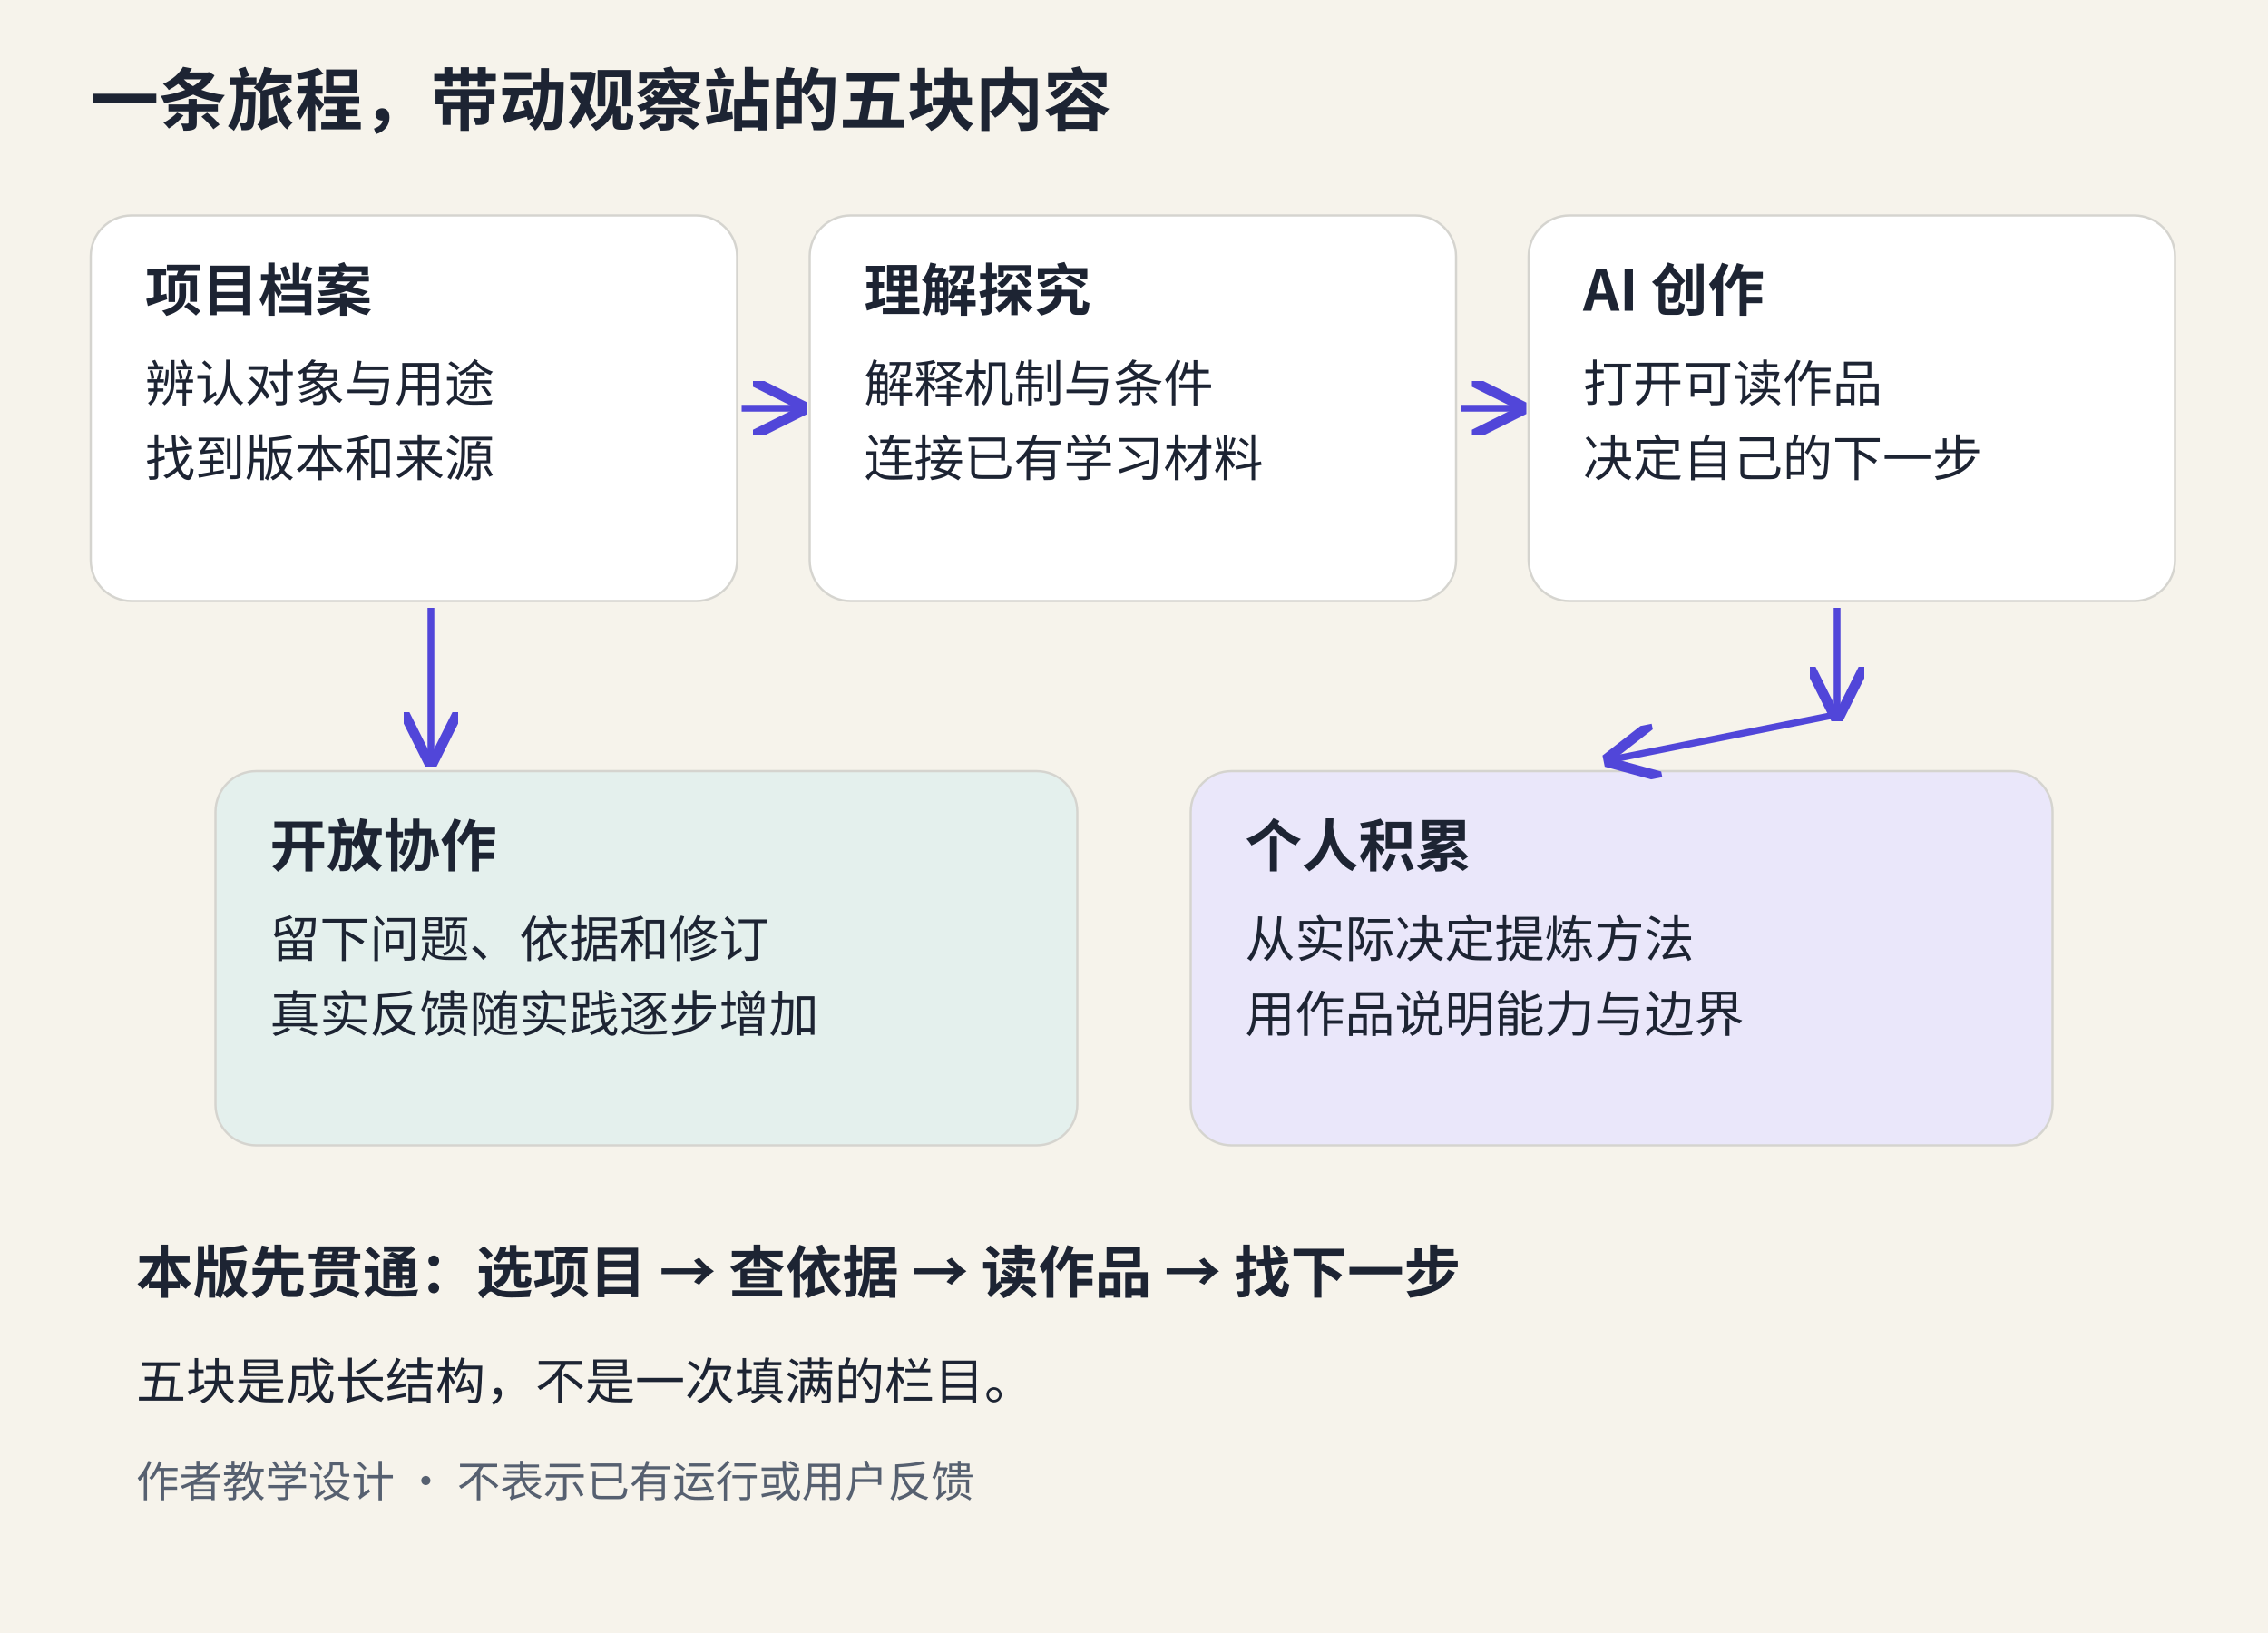
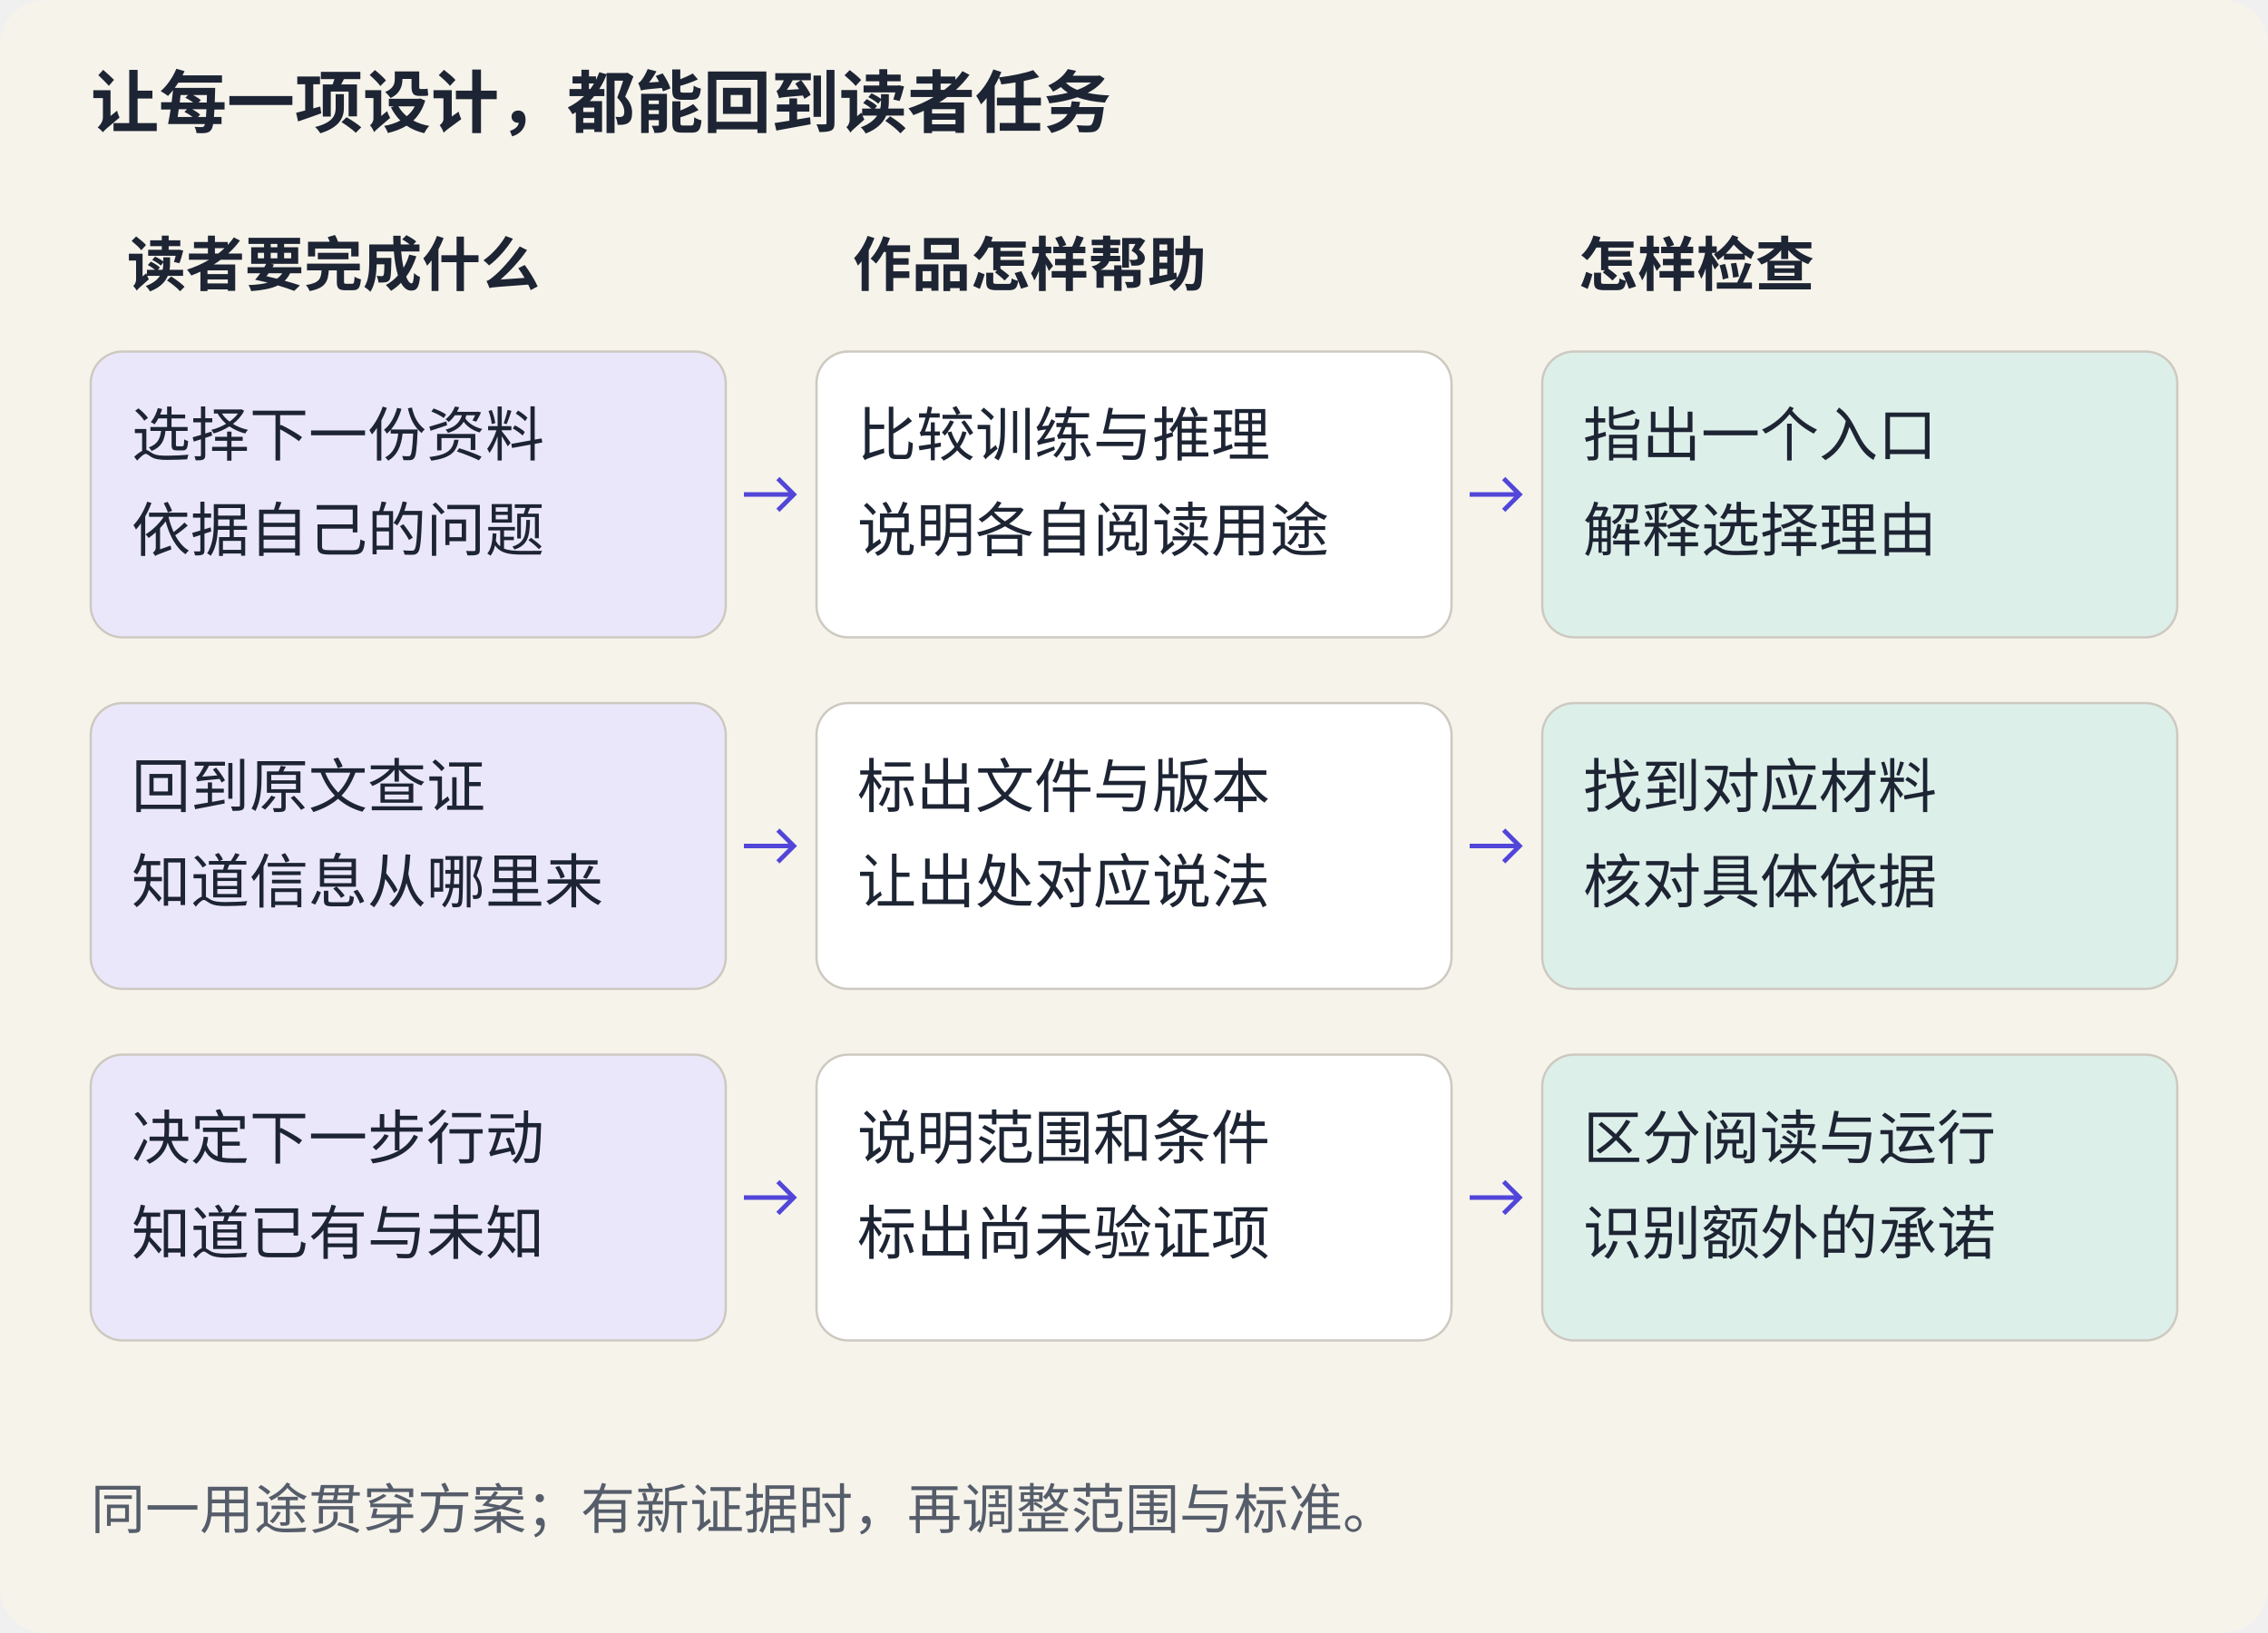
- <svg xmlns="http://www.w3.org/2000/svg" width="1000" height="720" viewBox="0 0 1000 720">
-   <rect width="1000" height="720" fill="#F6F3EB" />
-   <style>text{font-family:"Noto Sans CJK SC","Microsoft YaHei",sans-serif;fill:#1D2433}.t{font-size:30px;font-weight:700}.h{font-size:25px;font-weight:700}.b{font-size:22px}.n{font-size:19px;fill:#566070}</style>
-   <defs>
-     <marker id="arrow" markerWidth="8" markerHeight="8" refX="7" refY="4" orient="auto">
-       <path d="M0 0 L8 4 L0 8" fill="none" stroke="#5146D9" stroke-width="1.5" />
-     </marker>
-   </defs>
-   <text x="40" y="55" class="t">一条旅程，带动观察站的五块内容</text>
-   <rect x="40" y="95" width="285" height="170" rx="18" fill="#fff" stroke="#D5D4CF" />
-   <text x="64" y="137" class="h">项目档案</text>
-   <text x="64" y="177" class="b">辨认对象与用途</text>
-   <text x="64" y="210" class="b">找到版本和来源</text>
-   <rect x="357" y="95" width="285" height="170" rx="18" fill="#fff" stroke="#D5D4CF" />
-   <text x="381" y="137" class="h">理解探究</text>
-   <text x="381" y="177" class="b">解释机制与条件</text>
-   <text x="381" y="210" class="b">连接已有学习材料</text>
-   <rect x="674" y="95" width="285" height="170" rx="18" fill="#fff" stroke="#D5D4CF" />
-   <text x="698" y="137" class="h">AI 创作</text>
-   <text x="698" y="177" class="b">打开可读作品</text>
-   <text x="698" y="210" class="b">决定自己的下一步</text>
-   <path d="M327 180 L353 180" fill="none" stroke="#5146D9" stroke-width="3" marker-end="url(#arrow)" />
-   <path d="M644 180 L670 180" fill="none" stroke="#5146D9" stroke-width="3" marker-end="url(#arrow)" />
-   <rect x="95" y="340" width="380" height="165" rx="18" fill="#E4F0ED" stroke="#D5D4CF" />
-   <text x="119" y="382" class="h">开放协作</text>
-   <text x="119" y="422" class="b">留下问题、依据和修订</text>
-   <text x="119" y="455" class="b">真实反馈随实践逐步增加</text>
-   <rect x="525" y="340" width="380" height="165" rx="18" fill="#EAE7FA" stroke="#D5D4CF" />
-   <text x="549" y="382" class="h">个人积累</text>
-   <text x="549" y="422" class="b">从实际决定提炼方法</text>
-   <text x="549" y="455" class="b">用作品说明能力与边界</text>
-   <path d="M810 268 L810 315" fill="none" stroke="#5146D9" stroke-width="3" marker-end="url(#arrow)" />
-   <path d="M810 315 L710 335" fill="none" stroke="#5146D9" stroke-width="3" marker-end="url(#arrow)" />
-   <path d="M190 268 L190 335" fill="none" stroke="#5146D9" stroke-width="3" marker-end="url(#arrow)" />
-   <text x="60" y="570" class="h">本版先贯通：选项目 → 查依据 → 读作品 → 找下一步</text>
-   <text x="60" y="617" class="b">五块是成长结构，不是一次填满的栏目。</text>
-   <text x="60" y="660" class="n">作者教学设计 · 不表示已有运行或用户反馈</text>
+ <svg xmlns="http://www.w3.org/2000/svg" width="1000" height="720" viewBox="0 0 1000 720" role="img" aria-labelledby="title desc">
+   <rect width="1000" height="720" rx="20" fill="#F6F3EB" />
+   <g font-family="Noto Sans CJK SC, sans-serif" fill="#1D2433">
+     <text x="40" y="56" font-size="30" font-weight="700">让每一项设计，都能回到读者任务</text>
+     <text x="56" y="126" font-size="26" font-weight="700">读者要完成什么</text>
+     <text x="376" y="126" font-size="26" font-weight="700">作品怎样帮助</text>
+     <text x="696" y="126" font-size="26" font-weight="700">怎样检查</text>
+     <rect x="40" y="155" width="280" height="126" rx="14" fill="#EBE7FB" stroke="#CDC9C0" />
+     <text x="58" y="201" font-size="26">选择下一份资料</text>
+     <text x="58" y="243" font-size="26">依据自己的问题</text>
+     <path d="M 328 218 h 22 m -7 -7 l 7 7 -7 7" stroke="#5146D9" stroke-width="2" fill="none" />
+     <rect x="360" y="155" width="280" height="126" rx="14" fill="#FFFFFF" stroke="#CDC9C0" />
+     <text x="378" y="201" font-size="26">比较训练与推理</text>
+     <text x="378" y="243" font-size="26">说明各自阅读用途</text>
+     <path d="M 648 218 h 22 m -7 -7 l 7 7 -7 7" stroke="#5146D9" stroke-width="2" fill="none" />
+     <rect x="680" y="155" width="280" height="126" rx="14" fill="#DDEFE9" stroke="#CDC9C0" />
+     <text x="698" y="201" font-size="26">指出一个入口</text>
+     <text x="698" y="243" font-size="26">解释选择理由</text>
+     <rect x="40" y="310" width="280" height="126" rx="14" fill="#EBE7FB" stroke="#CDC9C0" />
+     <text x="58" y="356" font-size="26">回到原文查证</text>
+     <text x="58" y="398" font-size="26">知道信息从哪里来</text>
+     <path d="M 328 373 h 22 m -7 -7 l 7 7 -7 7" stroke="#5146D9" stroke-width="2" fill="none" />
+     <rect x="360" y="310" width="280" height="126" rx="14" fill="#FFFFFF" stroke="#CDC9C0" />
+     <text x="378" y="356" font-size="26">标出文件与版本</text>
+     <text x="378" y="398" font-size="26">让出处对应说法</text>
+     <path d="M 648 373 h 22 m -7 -7 l 7 7 -7 7" stroke="#5146D9" stroke-width="2" fill="none" />
+     <rect x="680" y="310" width="280" height="126" rx="14" fill="#DDEFE9" stroke="#CDC9C0" />
+     <text x="698" y="356" font-size="26">找到对应材料</text>
+     <text x="698" y="398" font-size="26">核对具体依据</text>
+     <rect x="40" y="465" width="280" height="126" rx="14" fill="#EBE7FB" stroke="#CDC9C0" />
+     <text x="58" y="511" font-size="26">决定下一步行动</text>
+     <text x="58" y="553" font-size="26">知道已有与未知</text>
+     <path d="M 328 528 h 22 m -7 -7 l 7 7 -7 7" stroke="#5146D9" stroke-width="2" fill="none" />
+     <rect x="360" y="465" width="280" height="126" rx="14" fill="#FFFFFF" stroke="#CDC9C0" />
+     <text x="378" y="511" font-size="26">说明范围和条件</text>
+     <text x="378" y="553" font-size="26">标出尚未验证项</text>
+     <path d="M 648 528 h 22 m -7 -7 l 7 7 -7 7" stroke="#5146D9" stroke-width="2" fill="none" />
+     <rect x="680" y="465" width="280" height="126" rx="14" fill="#DDEFE9" stroke="#CDC9C0" />
+     <text x="698" y="511" font-size="26">区分阅读与运行</text>
+     <text x="698" y="553" font-size="26">识别额外的承诺</text>
+     <text x="40" y="674" font-size="24" fill="#565D6A">同一用途贯穿方案；有新证据时，再调整范围与标准。</text>
+   </g>
</svg>
